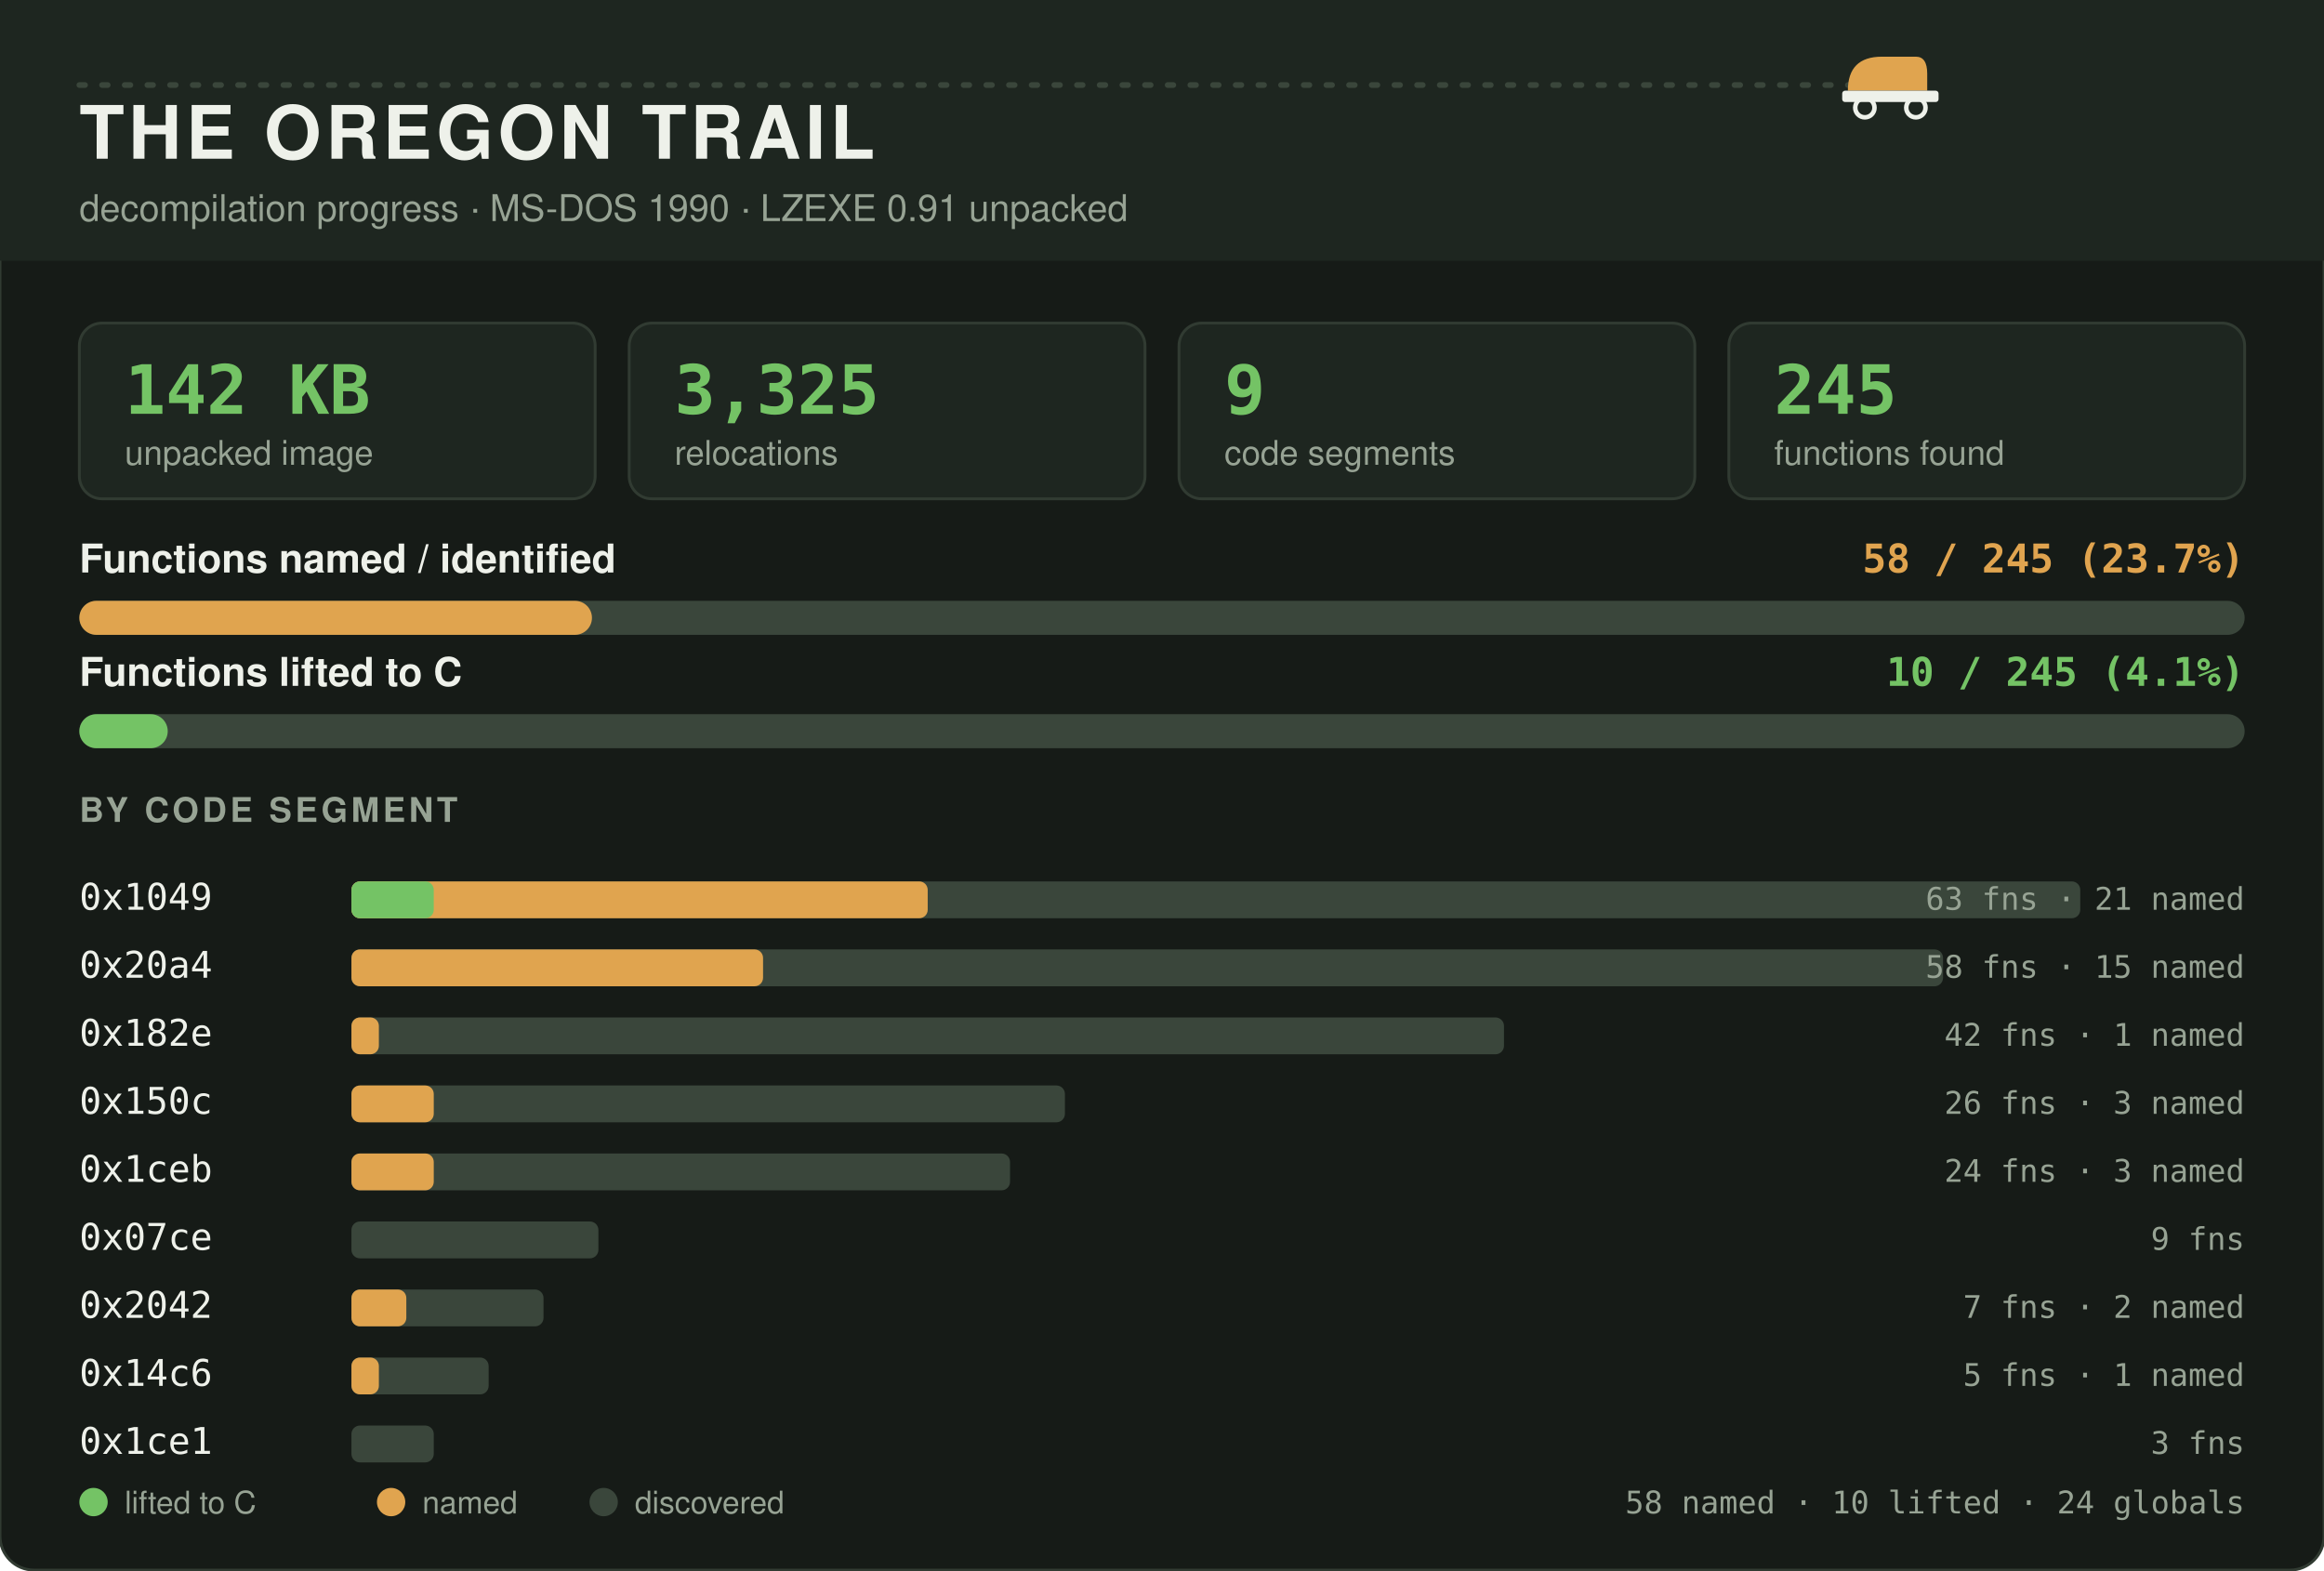
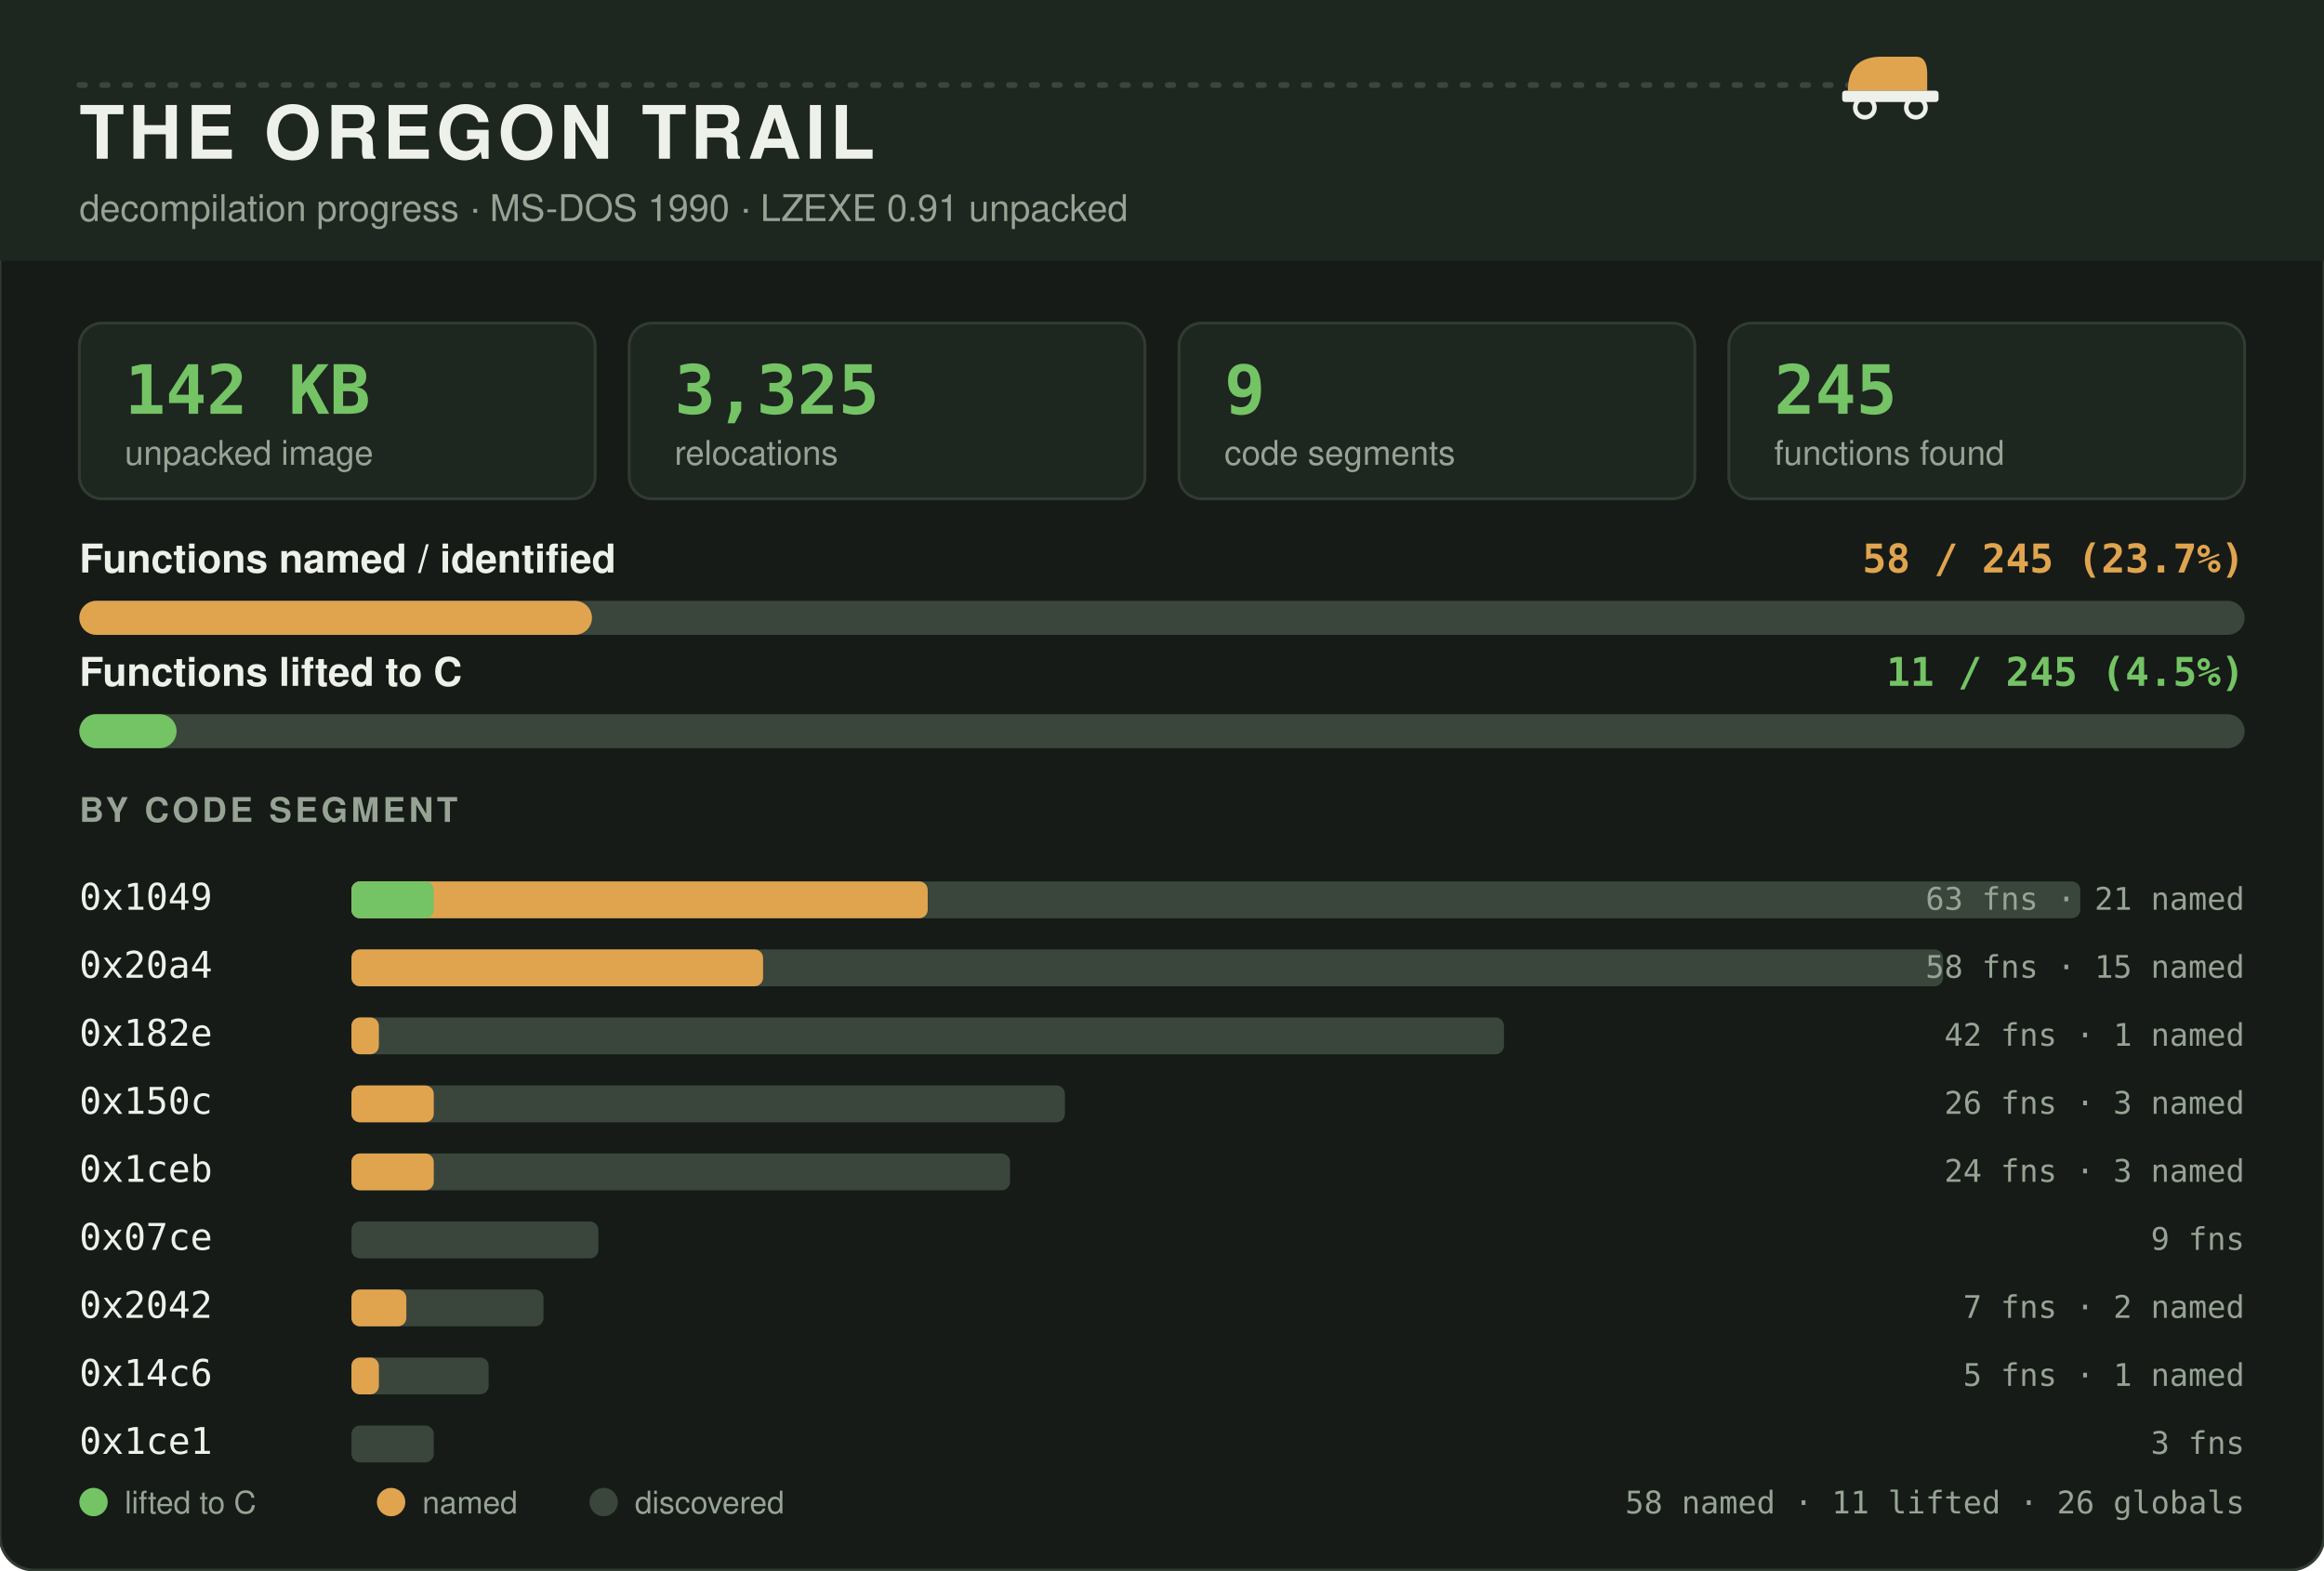
<svg xmlns="http://www.w3.org/2000/svg" width="820" height="554" viewBox="0 0 820 554" font-family="sans-serif">
  <rect x="0" y="0" width="820" height="554" rx="12" fill="#161b17" stroke="#313b32" stroke-width="1" />
  <rect x="0" y="0" width="820" height="92" rx="0" fill="#1e2620" />
  <line x1="28" y1="30" x2="670" y2="30" stroke="#3a463b" stroke-width="2" stroke-dasharray="2 6" stroke-linecap="round" />
  <g transform="translate(650,18)">
    <path d="M2 14 Q2 2 14 2 L26 2 Q30 2 30 8 L30 14 Z" fill="#e0a44f" />
    <rect x="0" y="14" width="34" height="4" rx="1" fill="#eef1ea" />
    <circle cx="8" cy="20" r="3.4" fill="none" stroke="#eef1ea" stroke-width="1.6" />
    <circle cx="26" cy="20" r="3.4" fill="none" stroke="#eef1ea" stroke-width="1.6" />
  </g>
  <text x="28" y="56" font-family="Segoe UI,Helvetica,Arial,sans-serif" font-size="26" fill="#eef1ea" text-anchor="start" font-weight="700" letter-spacing="1.5">THE OREGON TRAIL</text>
  <text x="28" y="78" font-family="Segoe UI,Helvetica,Arial,sans-serif" font-size="13" fill="#97a394" text-anchor="start" font-weight="400">decompilation progress · MS-DOS 1990 · LZEXE 0.91 unpacked</text>
  <rect x="28.0" y="114" width="182.0" height="62" rx="8" fill="#1e2620" stroke="#313b32" stroke-width="1" />
  <text x="44.0" y="146" font-family="ui-monospace,Consolas,monospace" font-size="24" fill="#74c365" text-anchor="start" font-weight="700">142 KB</text>
  <text x="44.0" y="164" font-family="Segoe UI,Helvetica,Arial,sans-serif" font-size="12" fill="#97a394" text-anchor="start" font-weight="400">unpacked image</text>
  <rect x="222.0" y="114" width="182.0" height="62" rx="8" fill="#1e2620" stroke="#313b32" stroke-width="1" />
  <text x="238.0" y="146" font-family="ui-monospace,Consolas,monospace" font-size="24" fill="#74c365" text-anchor="start" font-weight="700">3,325</text>
  <text x="238.0" y="164" font-family="Segoe UI,Helvetica,Arial,sans-serif" font-size="12" fill="#97a394" text-anchor="start" font-weight="400">relocations</text>
  <rect x="416.0" y="114" width="182.0" height="62" rx="8" fill="#1e2620" stroke="#313b32" stroke-width="1" />
  <text x="432.0" y="146" font-family="ui-monospace,Consolas,monospace" font-size="24" fill="#74c365" text-anchor="start" font-weight="700">9</text>
  <text x="432.0" y="164" font-family="Segoe UI,Helvetica,Arial,sans-serif" font-size="12" fill="#97a394" text-anchor="start" font-weight="400">code segments</text>
  <rect x="610.0" y="114" width="182.0" height="62" rx="8" fill="#1e2620" stroke="#313b32" stroke-width="1" />
  <text x="626.0" y="146" font-family="ui-monospace,Consolas,monospace" font-size="24" fill="#74c365" text-anchor="start" font-weight="700">245</text>
  <text x="626.0" y="164" font-family="Segoe UI,Helvetica,Arial,sans-serif" font-size="12" fill="#97a394" text-anchor="start" font-weight="400">functions found</text>
  <text x="28" y="202" font-family="Segoe UI,Helvetica,Arial,sans-serif" font-size="14" fill="#eef1ea" text-anchor="start" font-weight="600">Functions named / identified</text>
  <text x="792" y="202" font-family="ui-monospace,Consolas,monospace" font-size="14" fill="#e0a44f" text-anchor="end" font-weight="700">58 / 245  (23.7%)</text>
  <rect x="28" y="212" width="764" height="12" rx="6" fill="#3a463b" />
  <rect x="28" y="212" width="180.865" height="12" rx="6" fill="#e0a44f" />
  <text x="28" y="242" font-family="Segoe UI,Helvetica,Arial,sans-serif" font-size="14" fill="#eef1ea" text-anchor="start" font-weight="600">Functions lifted to C</text>
-   <text x="792" y="242" font-family="ui-monospace,Consolas,monospace" font-size="14" fill="#74c365" text-anchor="end" font-weight="700">10 / 245  (4.1%)</text>
+   <text x="792" y="242" font-family="ui-monospace,Consolas,monospace" font-size="14" fill="#74c365" text-anchor="end" font-weight="700">11 / 245  (4.5%)</text>
  <rect x="28" y="252" width="764" height="12" rx="6" fill="#3a463b" />
-   <rect x="28" y="252" width="31.184" height="12" rx="6" fill="#74c365" />
+   <rect x="28" y="252" width="34.302" height="12" rx="6" fill="#74c365" />
  <text x="28" y="290" font-family="Segoe UI,Helvetica,Arial,sans-serif" font-size="12" fill="#97a394" text-anchor="start" font-weight="700" letter-spacing="1.2">BY CODE SEGMENT</text>
  <text x="28" y="321" font-family="ui-monospace,Consolas,monospace" font-size="13" fill="#eef1ea" text-anchor="start" font-weight="400">0x1049</text>
  <rect x="124" y="311" width="610.0" height="13" rx="3" fill="#3a463b" />
  <rect x="124" y="311" width="203.333" height="13" rx="3" fill="#e0a44f" />
  <rect x="124" y="311" width="29.048" height="13" rx="3" fill="#74c365" />
  <text x="792" y="321" font-family="ui-monospace,Consolas,monospace" font-size="11" fill="#97a394" text-anchor="end" font-weight="400">63 fns  · 21 named</text>
  <text x="28" y="345" font-family="ui-monospace,Consolas,monospace" font-size="13" fill="#eef1ea" text-anchor="start" font-weight="400">0x20a4</text>
  <rect x="124" y="335" width="561.587" height="13" rx="3" fill="#3a463b" />
  <rect x="124" y="335" width="145.238" height="13" rx="3" fill="#e0a44f" />
  <text x="792" y="345" font-family="ui-monospace,Consolas,monospace" font-size="11" fill="#97a394" text-anchor="end" font-weight="400">58 fns  · 15 named</text>
  <text x="28" y="369" font-family="ui-monospace,Consolas,monospace" font-size="13" fill="#eef1ea" text-anchor="start" font-weight="400">0x182e</text>
  <rect x="124" y="359" width="406.667" height="13" rx="3" fill="#3a463b" />
  <rect x="124" y="359" width="9.683" height="13" rx="3" fill="#e0a44f" />
  <text x="792" y="369" font-family="ui-monospace,Consolas,monospace" font-size="11" fill="#97a394" text-anchor="end" font-weight="400">42 fns  · 1 named</text>
  <text x="28" y="393" font-family="ui-monospace,Consolas,monospace" font-size="13" fill="#eef1ea" text-anchor="start" font-weight="400">0x150c</text>
  <rect x="124" y="383" width="251.746" height="13" rx="3" fill="#3a463b" />
  <rect x="124" y="383" width="29.048" height="13" rx="3" fill="#e0a44f" />
  <text x="792" y="393" font-family="ui-monospace,Consolas,monospace" font-size="11" fill="#97a394" text-anchor="end" font-weight="400">26 fns  · 3 named</text>
  <text x="28" y="417" font-family="ui-monospace,Consolas,monospace" font-size="13" fill="#eef1ea" text-anchor="start" font-weight="400">0x1ceb</text>
  <rect x="124" y="407" width="232.381" height="13" rx="3" fill="#3a463b" />
  <rect x="124" y="407" width="29.048" height="13" rx="3" fill="#e0a44f" />
  <text x="792" y="417" font-family="ui-monospace,Consolas,monospace" font-size="11" fill="#97a394" text-anchor="end" font-weight="400">24 fns  · 3 named</text>
  <text x="28" y="441" font-family="ui-monospace,Consolas,monospace" font-size="13" fill="#eef1ea" text-anchor="start" font-weight="400">0x07ce</text>
  <rect x="124" y="431" width="87.143" height="13" rx="3" fill="#3a463b" />
  <text x="792" y="441" font-family="ui-monospace,Consolas,monospace" font-size="11" fill="#97a394" text-anchor="end" font-weight="400">9 fns</text>
  <text x="28" y="465" font-family="ui-monospace,Consolas,monospace" font-size="13" fill="#eef1ea" text-anchor="start" font-weight="400">0x2042</text>
  <rect x="124" y="455" width="67.778" height="13" rx="3" fill="#3a463b" />
  <rect x="124" y="455" width="19.365" height="13" rx="3" fill="#e0a44f" />
  <text x="792" y="465" font-family="ui-monospace,Consolas,monospace" font-size="11" fill="#97a394" text-anchor="end" font-weight="400">7 fns  · 2 named</text>
  <text x="28" y="489" font-family="ui-monospace,Consolas,monospace" font-size="13" fill="#eef1ea" text-anchor="start" font-weight="400">0x14c6</text>
  <rect x="124" y="479" width="48.413" height="13" rx="3" fill="#3a463b" />
  <rect x="124" y="479" width="9.683" height="13" rx="3" fill="#e0a44f" />
  <text x="792" y="489" font-family="ui-monospace,Consolas,monospace" font-size="11" fill="#97a394" text-anchor="end" font-weight="400">5 fns  · 1 named</text>
  <text x="28" y="513" font-family="ui-monospace,Consolas,monospace" font-size="13" fill="#eef1ea" text-anchor="start" font-weight="400">0x1ce1</text>
  <rect x="124" y="503" width="29.048" height="13" rx="3" fill="#3a463b" />
  <text x="792" y="513" font-family="ui-monospace,Consolas,monospace" font-size="11" fill="#97a394" text-anchor="end" font-weight="400">3 fns</text>
  <circle cx="33" cy="530" r="5" fill="#74c365" />
  <text x="44" y="534" font-family="Segoe UI,Helvetica,Arial,sans-serif" font-size="11" fill="#97a394" text-anchor="start" font-weight="400">lifted to C</text>
  <circle cx="138" cy="530" r="5" fill="#e0a44f" />
  <text x="149" y="534" font-family="Segoe UI,Helvetica,Arial,sans-serif" font-size="11" fill="#97a394" text-anchor="start" font-weight="400">named</text>
  <circle cx="213" cy="530" r="5" fill="#3a463b" />
  <text x="224" y="534" font-family="Segoe UI,Helvetica,Arial,sans-serif" font-size="11" fill="#97a394" text-anchor="start" font-weight="400">discovered</text>
-   <text x="792" y="534" font-family="ui-monospace,Consolas,monospace" font-size="11" fill="#97a394" text-anchor="end" font-weight="400">58 named · 10 lifted · 24 globals</text>
+   <text x="792" y="534" font-family="ui-monospace,Consolas,monospace" font-size="11" fill="#97a394" text-anchor="end" font-weight="400">58 named · 11 lifted · 26 globals</text>
</svg>
